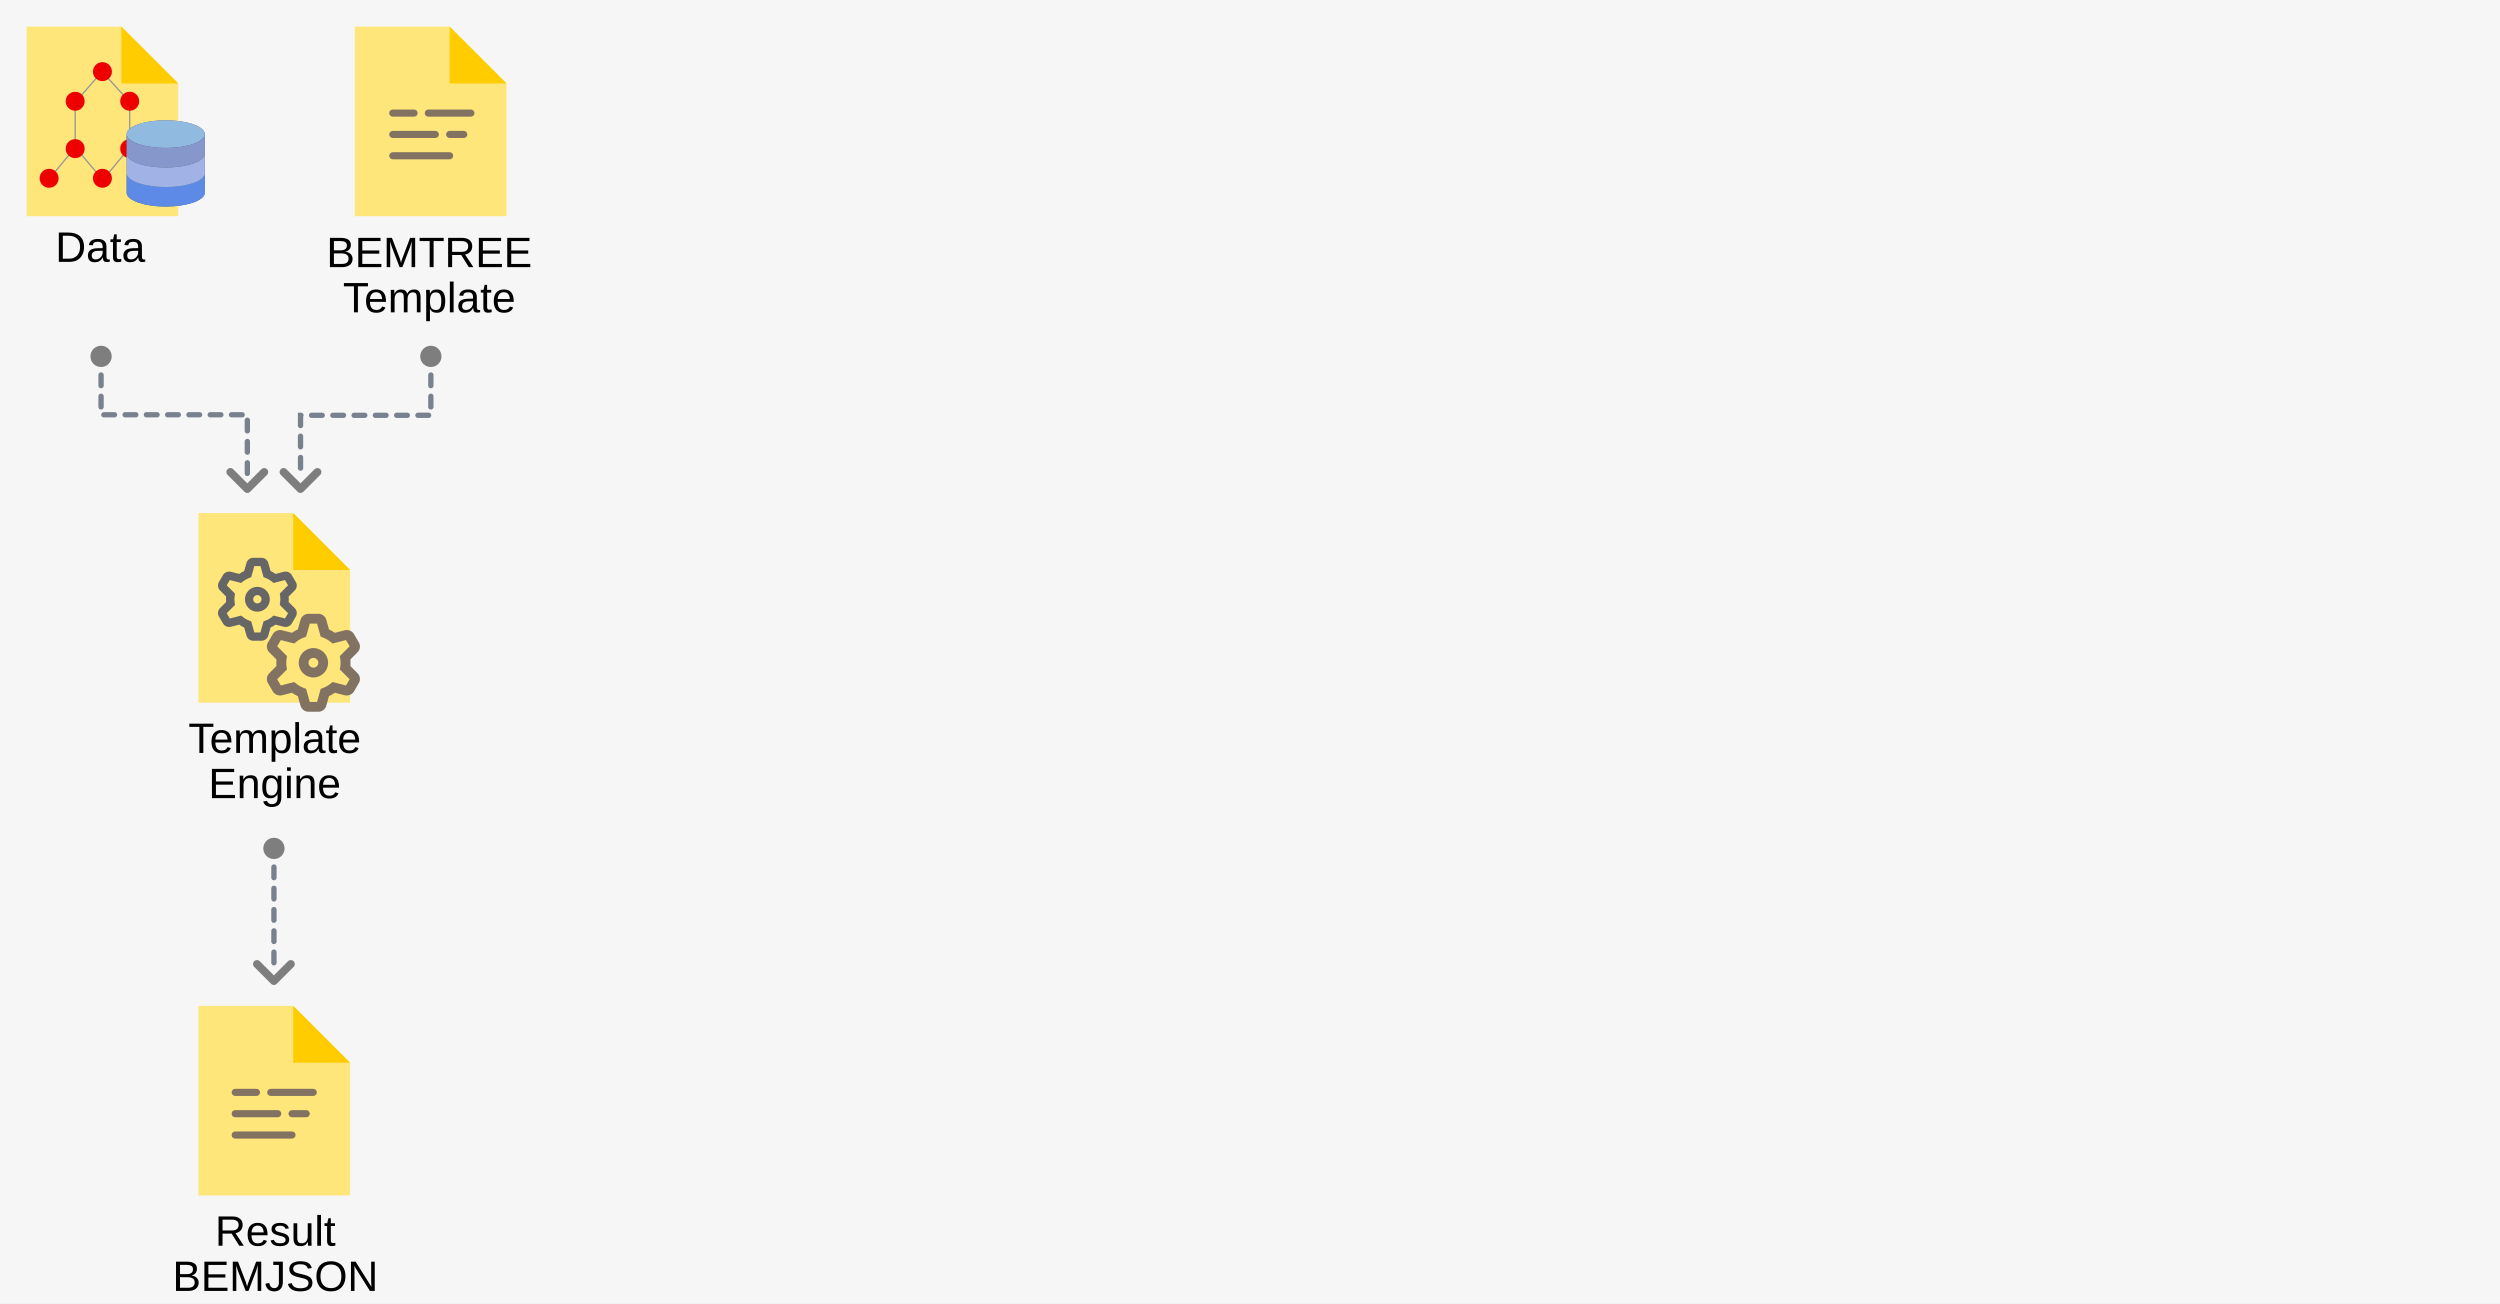
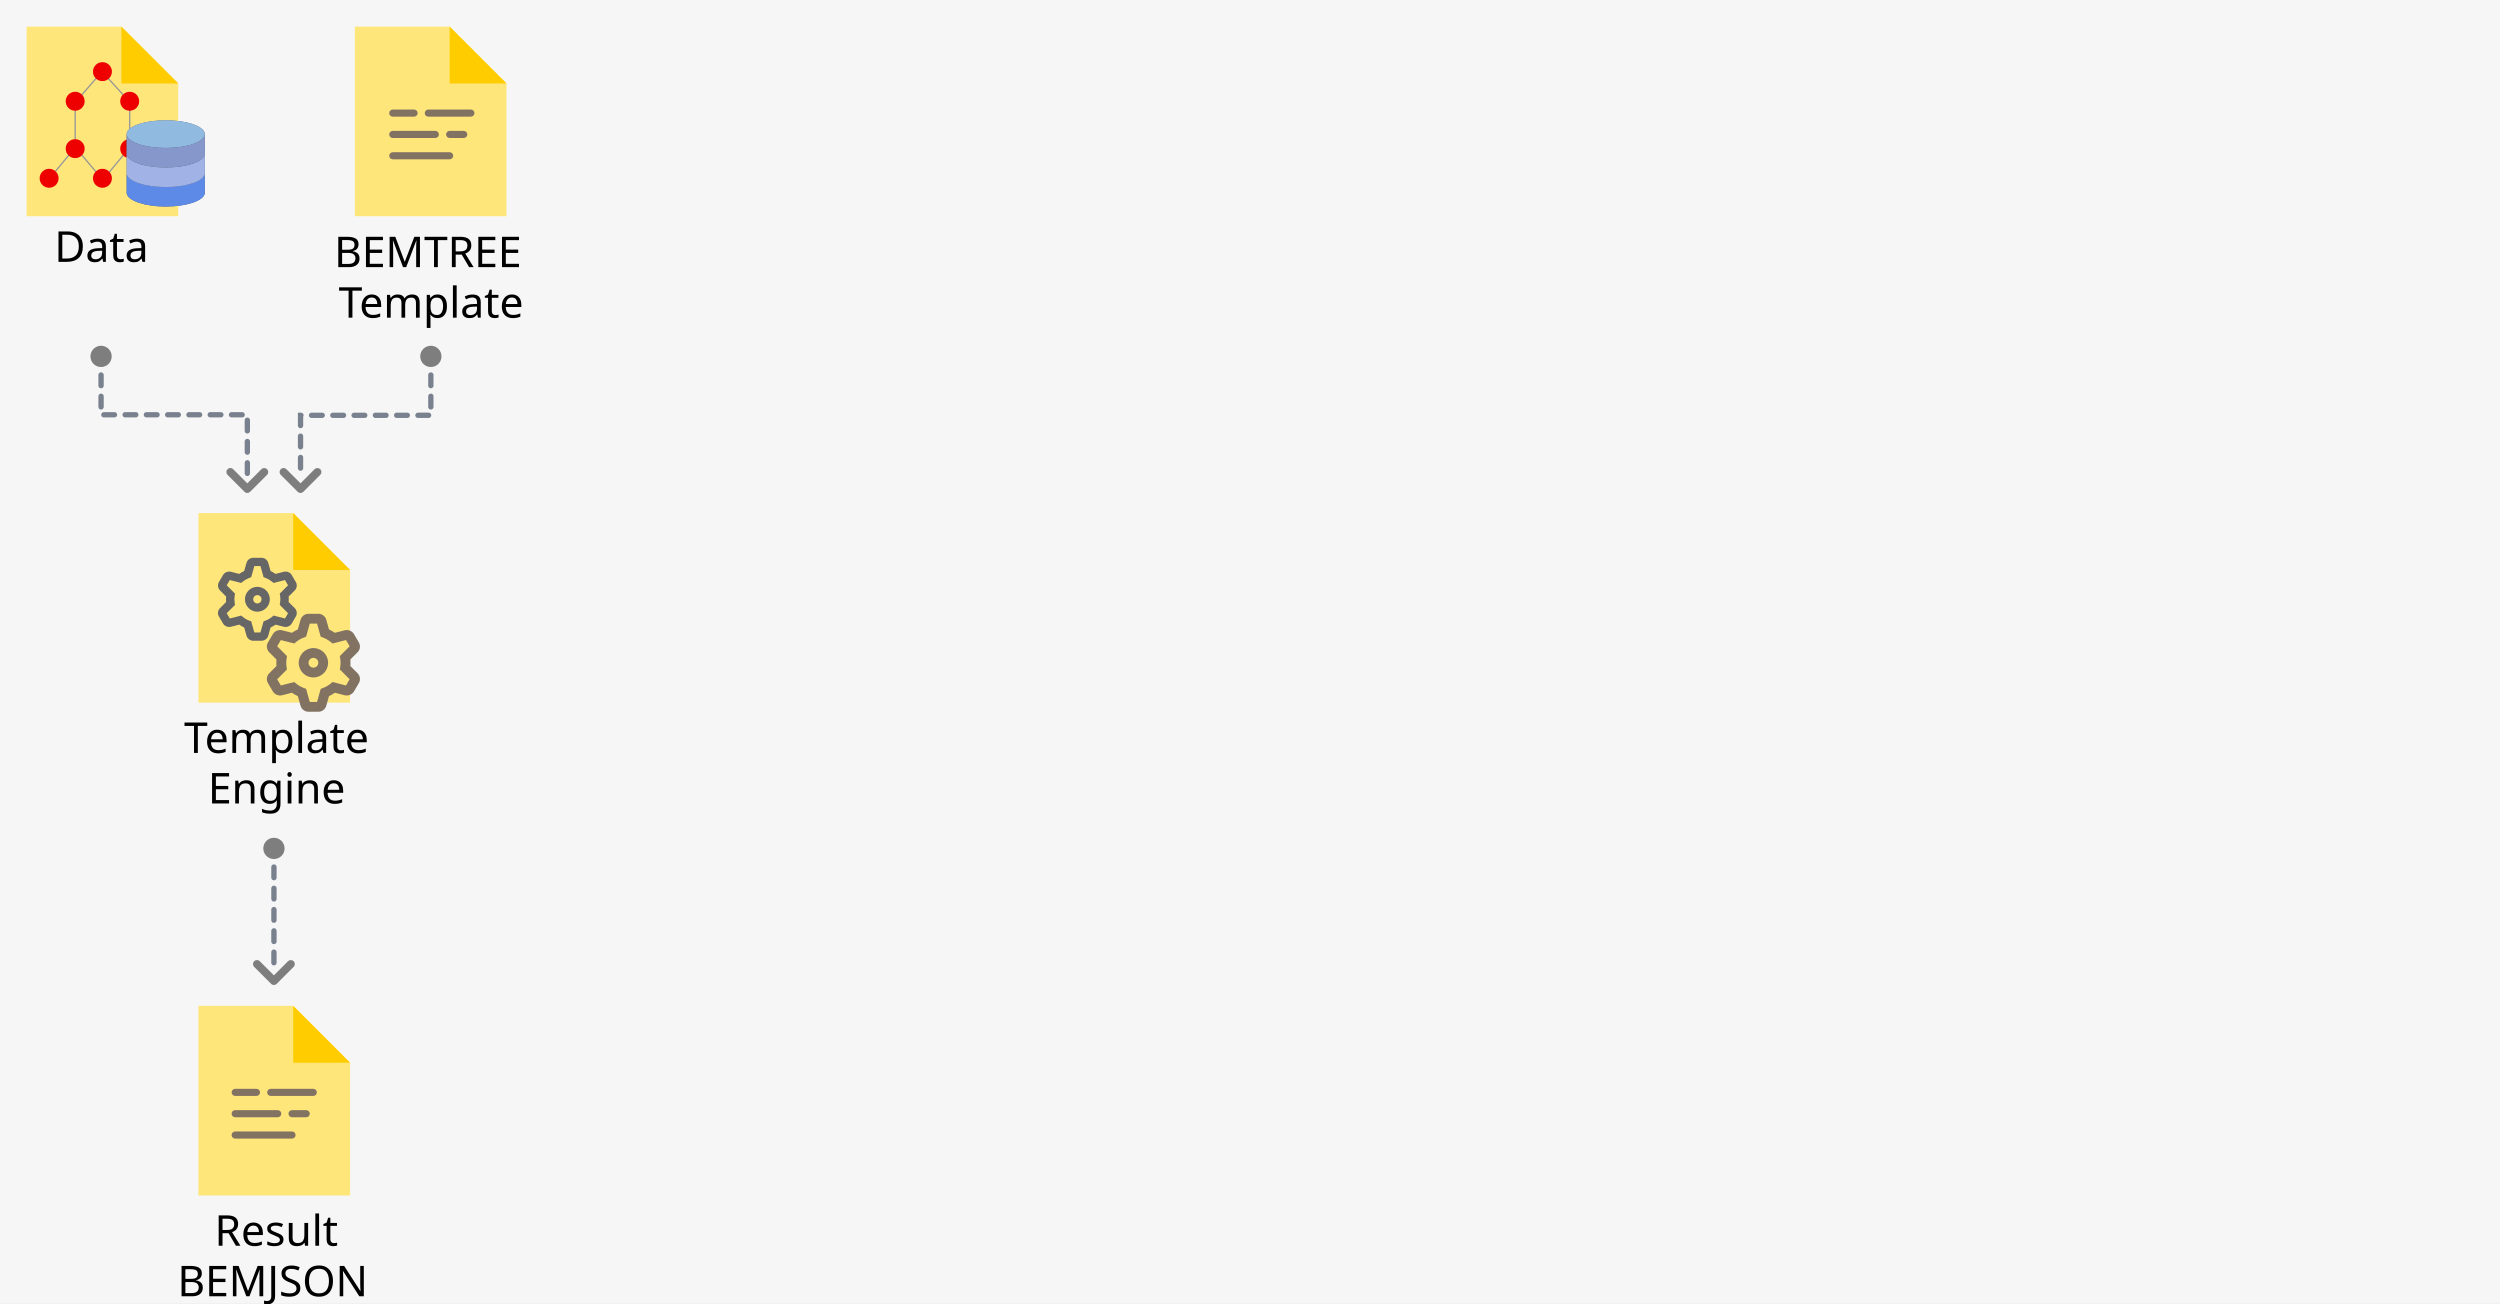
<svg xmlns="http://www.w3.org/2000/svg" width="940" height="490" viewBox="0 0 940 490">
  <g fill="none" fill-rule="evenodd">
    <path fill="#FFF" opacity=".4" d="M0 0h940v490H0z" />
    <path fill="#FFE67B" d="M110.252 378.206H74.607v71.29h57.032v-49.903z" />
    <path fill="#FC0" d="M110.252 378.206v21.387h21.387z" />
-     <text font-family="ArialMT, Arial" font-size="16" fill="#000" transform="translate(63.47 377.485)">
-       <tspan x="17.392" y="90.918">Result </tspan>
-       <tspan x="1.396" y="107.918">BEMJSON</tspan>
+     <text font-family="YandexSansText-Regular, Yandex Sans Text" font-size="16" fill="#000" transform="translate(63.47 377.485)">
+       <tspan x="17.212" y="90.918">Result </tspan>
+       <tspan x="3.252" y="109.918">BEMJSON</tspan>
    </text>
    <path d="M87.083 418.752c0-.738.601-1.337 1.33-1.337h16.053a1.337 1.337 0 0 1 0 2.673H88.413a1.33 1.33 0 0 1-1.33-1.336zm21.386 0a1.34 1.34 0 0 1 1.343-1.337h5.335a1.337 1.337 0 1 1 0 2.674h-5.334a1.337 1.337 0 0 1-1.344-1.337zm-21.386-8.02c0-.738.598-1.337 1.332-1.337h8.028c.736 0 1.333.594 1.333 1.337 0 .739-.598 1.337-1.333 1.337h-8.028a1.331 1.331 0 0 1-1.332-1.337zm13.366 0c0-.738.602-1.337 1.331-1.337h16.053a1.337 1.337 0 0 1 0 2.673h-16.054a1.33 1.33 0 0 1-1.33-1.336zm-13.366 16.04c0-.738.595-1.337 1.336-1.337h21.387c.739 0 1.337.594 1.337 1.337 0 .739-.595 1.337-1.337 1.337H88.42a1.333 1.333 0 0 1-1.336-1.337z" fill="#827262" fill-rule="nonzero" />
    <g transform="matrix(0 1 1 0 95 315)">
      <path d="M55.352 7.983a1.49 1.49 0 0 0-.439-1.055l-6.37-6.37a1.504 1.504 0 0 0-2.56 1.061c0 .398.157.78.438 1.06l5.307 5.306-5.307 5.307a1.504 1.504 0 0 0 .004 2.118c.59.59 1.534.587 2.118.003l6.37-6.37a1.49 1.49 0 0 0 .435-1.054l.004-.006z" fill="#7E7E7E" fill-rule="nonzero" />
      <path d="M11 8h39" stroke="#79818F" stroke-width="2" stroke-linecap="round" stroke-dasharray="4,4" />
      <circle fill="#7E7E7E" fill-rule="nonzero" cx="4" cy="8" r="4" />
    </g>
    <g transform="matrix(0 1 1 0 34 130)">
      <path d="M55.352 58.983a1.49 1.49 0 0 0-.439-1.055l-6.37-6.37a1.504 1.504 0 0 0-2.56 1.061c0 .398.157.78.438 1.06l5.307 5.306-5.307 5.307a1.504 1.504 0 0 0 .004 2.118c.59.59 1.534.587 2.118.003l6.37-6.37a1.49 1.49 0 0 0 .435-1.054l.004-.006z" fill="#7E7E7E" fill-rule="nonzero" />
      <path stroke="#79818F" stroke-width="2" stroke-linecap="round" stroke-dasharray="4,4" d="M11 4h14.95l.003 55H50" />
      <circle fill="#7E7E7E" fill-rule="nonzero" cx="4" cy="4" r="4" />
    </g>
    <g transform="matrix(0 1 1 0 105 130)">
      <path d="M55.352 7.983a1.49 1.49 0 0 0-.439-1.055l-6.37-6.37a1.504 1.504 0 0 0-2.56 1.061c0 .398.157.78.438 1.06l5.307 5.306-5.307 5.307a1.504 1.504 0 0 0 .004 2.118c.59.59 1.534.587 2.118.003l6.37-6.37a1.49 1.49 0 0 0 .435-1.054l.004-.006z" fill="#7E7E7E" fill-rule="nonzero" />
      <path stroke="#79818F" stroke-width="2" stroke-linecap="round" stroke-dasharray="4,4" d="M11 57h15.15l.004-49H50" />
      <circle fill="#7E7E7E" fill-rule="nonzero" cx="4" cy="57" r="4" />
    </g>
    <g>
      <path fill="#FFE67B" d="M110.252 192.907H74.607v71.29h57.032v-49.903z" />
      <path fill="#FC0" d="M110.252 192.907v21.387h21.387z" />
-       <text font-family="ArialMT, Arial" font-size="16" fill="#000" transform="translate(66.967 192.907)">
-         <tspan x="3.859" y="90.197">Template </tspan>
-         <tspan x="11.409" y="107.197">Engine</tspan>
+       <text font-family="YandexSansText-Regular, Yandex Sans Text" font-size="16" fill="#000" transform="translate(66.967 192.907)">
+         <tspan x="2.248" y="90.197">Template </tspan>
+         <tspan x="11.224" y="109.197">Engine</tspan>
      </text>
      <path d="M98.345 240.92h-3.137c-1.156 0-2.217-.8-2.526-1.9l-.862-3.078a11.794 11.794 0 0 1-1.874-1.077l-3.144.805c-1.096.281-2.368-.248-2.93-1.209l-1.57-2.68c-.578-.987-.407-2.294.406-3.107l2.312-2.317a11.829 11.829 0 0 1 0-2.066l-2.313-2.317c-.812-.814-.983-2.121-.403-3.108l1.568-2.68c.562-.96 1.833-1.486 2.929-1.207l3.145.805a11.794 11.794 0 0 1 1.874-1.077l.862-3.079c.309-1.1 1.37-1.898 2.526-1.898h3.137c1.156 0 2.217.798 2.525 1.898l.863 3.079c.656.3 1.282.66 1.873 1.077l3.145-.805c1.096-.28 2.369.248 2.93 1.208l1.57 2.68c.577.988.407 2.294-.407 3.108l-2.311 2.316a11.847 11.847 0 0 1 0 2.066l2.313 2.318c.812.814.982 2.12.404 3.107l-1.569 2.68c-.562.96-1.833 1.49-2.929 1.208l-3.146-.805c-.59.416-1.217.776-1.873 1.077l-.863 3.079c-.308 1.1-1.37 1.898-2.525 1.898zm-2.724-3.12h2.31l1.17-4.174.746-.282a8.624 8.624 0 0 0 2.404-1.383l.622-.507 4.277 1.095 1.155-1.974-3.117-3.125.123-.776a8.6 8.6 0 0 0 0-2.7l-.123-.775 3.117-3.125-1.155-1.975-4.277 1.095-.622-.507a8.662 8.662 0 0 0-2.404-1.383l-.746-.281-1.17-4.174h-2.31l-1.169 4.174-.746.281a8.662 8.662 0 0 0-2.404 1.383l-.622.507-4.277-1.095-1.155 1.975 3.117 3.125-.123.776a8.6 8.6 0 0 0 0 2.7l.123.775-3.117 3.125 1.155 1.974 4.277-1.095.622.507a8.624 8.624 0 0 0 2.404 1.383l.746.282 1.169 4.174zm1.155-7.797a4.678 4.678 0 1 1 0-9.357 4.678 4.678 0 0 1 0 9.357zm1.56-4.679a1.56 1.56 0 1 0-3.12 0 1.56 1.56 0 0 0 3.12 0z" fill="#666" />
      <path d="M119.694 267.622h-3.706c-1.365 0-2.619-.943-2.983-2.243l-1.019-3.636a13.93 13.93 0 0 1-2.213-1.273l-3.715.952c-1.294.332-2.797-.293-3.46-1.428l-1.855-3.167c-.682-1.165-.48-2.708.48-3.669l2.731-2.737a13.973 13.973 0 0 1 0-2.44l-2.733-2.738c-.958-.961-1.16-2.505-.476-3.671l1.853-3.166c.663-1.133 2.165-1.755 3.46-1.425l3.715.951a13.93 13.93 0 0 1 2.213-1.273l1.019-3.636c.364-1.3 1.619-2.243 2.983-2.243h3.706c1.365 0 2.619.943 2.983 2.243l1.018 3.636a13.93 13.93 0 0 1 2.214 1.273l3.714-.951c1.295-.331 2.798.292 3.461 1.426l1.854 3.167c.683 1.166.481 2.71-.48 3.67l-2.73 2.737a13.994 13.994 0 0 1 0 2.44l2.732 2.738c.96.961 1.16 2.505.477 3.67l-1.853 3.166c-.664 1.133-2.165 1.76-3.46 1.427l-3.715-.952a13.93 13.93 0 0 1-2.214 1.273l-1.018 3.636c-.364 1.3-1.619 2.243-2.983 2.243zm-3.218-3.684h2.73l1.38-4.93.882-.334a10.187 10.187 0 0 0 2.84-1.634l.734-.598 5.052 1.294 1.365-2.333-3.682-3.691.146-.917a10.158 10.158 0 0 0 0-3.188l-.146-.917 3.682-3.691-1.365-2.332-5.052 1.293-.734-.599a10.232 10.232 0 0 0-2.84-1.634l-.881-.332-1.381-4.93h-2.73l-1.38 4.93-.882.332a10.232 10.232 0 0 0-2.84 1.634l-.735.599-5.051-1.293-1.365 2.332 3.682 3.691-.146.917a10.158 10.158 0 0 0 0 3.188l.146.917-3.682 3.691 1.365 2.333 5.051-1.294.735.598a10.187 10.187 0 0 0 2.84 1.634l.881.334 1.381 4.93zm1.365-9.21a5.526 5.526 0 1 1 0-11.053 5.526 5.526 0 0 1 0 11.052zm1.842-5.527a1.842 1.842 0 1 0-3.684 0 1.842 1.842 0 0 0 3.684 0z" fill="#827262" />
    </g>
    <g>
      <path fill="#FFE67B" d="M169.067 10h-35.645v71.29h57.032V31.387z" />
      <path fill="#FC0" d="M169.067 10v21.387h21.387z" />
-       <text font-family="ArialMT, Arial" font-size="16" fill="#000" transform="translate(122.398 10)">
-         <tspan x=".34" y="90.45">BEMTREE </tspan>
-         <tspan x="6.551" y="107.45">Template</tspan>
+       <text font-family="YandexSansText-Regular, Yandex Sans Text" font-size="16" fill="#000" transform="translate(122.398 10)">
+         <tspan x="3.252" y="90.45">BEMTREE </tspan>
+         <tspan x="4.94" y="109.45">Template</tspan>
      </text>
      <path d="M146.343 50.546c0-.738.601-1.336 1.33-1.336h16.053a1.337 1.337 0 0 1 0 2.673h-16.053a1.33 1.33 0 0 1-1.33-1.337zm21.387 0a1.34 1.34 0 0 1 1.342-1.336h5.335a1.337 1.337 0 0 1 0 2.673h-5.334a1.337 1.337 0 0 1-1.343-1.337zm-21.387-8.02c0-.738.598-1.336 1.333-1.336h8.028c.736 0 1.332.593 1.332 1.336 0 .739-.598 1.337-1.332 1.337h-8.028a1.331 1.331 0 0 1-1.333-1.337zm13.367 0c0-.738.601-1.336 1.33-1.336h16.053a1.337 1.337 0 0 1 0 2.673H161.04a1.33 1.33 0 0 1-1.33-1.337zm-13.367 16.04c0-.738.595-1.336 1.337-1.336h21.386c.739 0 1.337.593 1.337 1.336 0 .739-.595 1.337-1.337 1.337H147.68a1.333 1.333 0 0 1-1.337-1.337z" fill="#827262" fill-rule="nonzero" />
    </g>
    <g>
      <path fill="#FFE67B" d="M45.645 10H10v71.29h57.032V31.387z" />
      <path fill="#FC0" d="M45.645 10v21.387h21.387z" />
-       <text font-family="ArialMT, Arial" font-size="16" fill="#000" transform="translate(10 10)">
-         <tspan x="10.81" y="88.455">Data</tspan>
+       <text font-family="YandexSansText-Regular, Yandex Sans Text" font-size="16" fill="#000" transform="translate(10 10)">
+         <tspan x="10.444" y="88.455">Data</tspan>
      </text>
      <g transform="translate(14.901 23.367)">
        <path d="M21.833 1.782l13.812 15.15M33.863 13.813v18.713M13.367 13.813v18.713M13.367 15.15l12.03-13.813M2.673 45.002l10.694-12.921M23.17 45.002l10.693-12.921M23.615 44.111l-9.802-11.585" stroke="#979797" stroke-width=".5" stroke-linecap="square" />
        <circle fill="#E00" fill-rule="nonzero" cx="33.863" cy="32.526" r="3.565" />
        <circle fill="#E00" fill-rule="nonzero" cx="13.367" cy="32.526" r="3.565" />
        <circle fill="#E00" fill-rule="nonzero" cx="33.863" cy="14.704" r="3.565" />
        <circle fill="#E00" fill-rule="nonzero" cx="13.367" cy="14.704" r="3.565" />
        <circle fill="#E00" fill-rule="nonzero" cx="23.615" cy="3.565" r="3.565" />
        <circle fill="#E00" fill-rule="nonzero" cx="23.615" cy="43.665" r="3.565" />
        <circle fill="#E00" fill-rule="nonzero" cx="3.565" cy="43.665" r="3.565" />
      </g>
      <g transform="translate(47.319 45.22)" fill-rule="nonzero">
        <path d="M29.66 4.898C29.214 2.166 22.82 0 14.995 0 7.17 0 .776 2.166.328 4.898H.3v22.653h.027c.448 2.731 6.842 4.898 14.666 4.898 7.825 0 14.22-2.167 14.667-4.898h.027V4.898h-.027z" fill="#545E73" />
        <path d="M14.994 25.102c-8.115 0-14.693-2.33-14.693-5.204v7.653h.027c.448 2.731 6.842 4.898 14.666 4.898 7.825 0 14.22-2.167 14.667-4.898h.027v-7.653c0 2.874-6.578 5.204-14.694 5.204zM.301 19.592v.306c0-.103.01-.205.027-.306H.301zm29.36 0c.016.101.027.203.027.306v-.306h-.027z" fill="#5C8AE6" />
        <path d="M14.994 17.755c-8.115 0-14.693-2.33-14.693-5.204v7.653h.027c.448 2.731 6.842 4.898 14.666 4.898 7.825 0 14.22-2.167 14.667-4.898h.027v-7.653c0 2.874-6.578 5.204-14.694 5.204zM.301 12.245v.306c0-.103.01-.204.027-.306H.301zm29.36 0c.016.102.027.203.027.306v-.306h-.027z" fill="#A1B2E6" />
        <ellipse fill="#91BAE1" cx="14.994" cy="5.204" rx="14.694" ry="5.204" />
        <path d="M14.994 10.408C6.88 10.408.301 8.078.301 5.204v7.653h.027c.448 2.731 6.842 4.898 14.666 4.898 7.825 0 14.22-2.167 14.667-4.898h.027V5.204c0 2.874-6.578 5.204-14.694 5.204zM.301 4.898v.306c0-.103.01-.204.027-.306H.301zm29.36 0c.016.102.027.203.027.306v-.306h-.027z" fill="#8697CB" />
      </g>
    </g>
  </g>
</svg>
